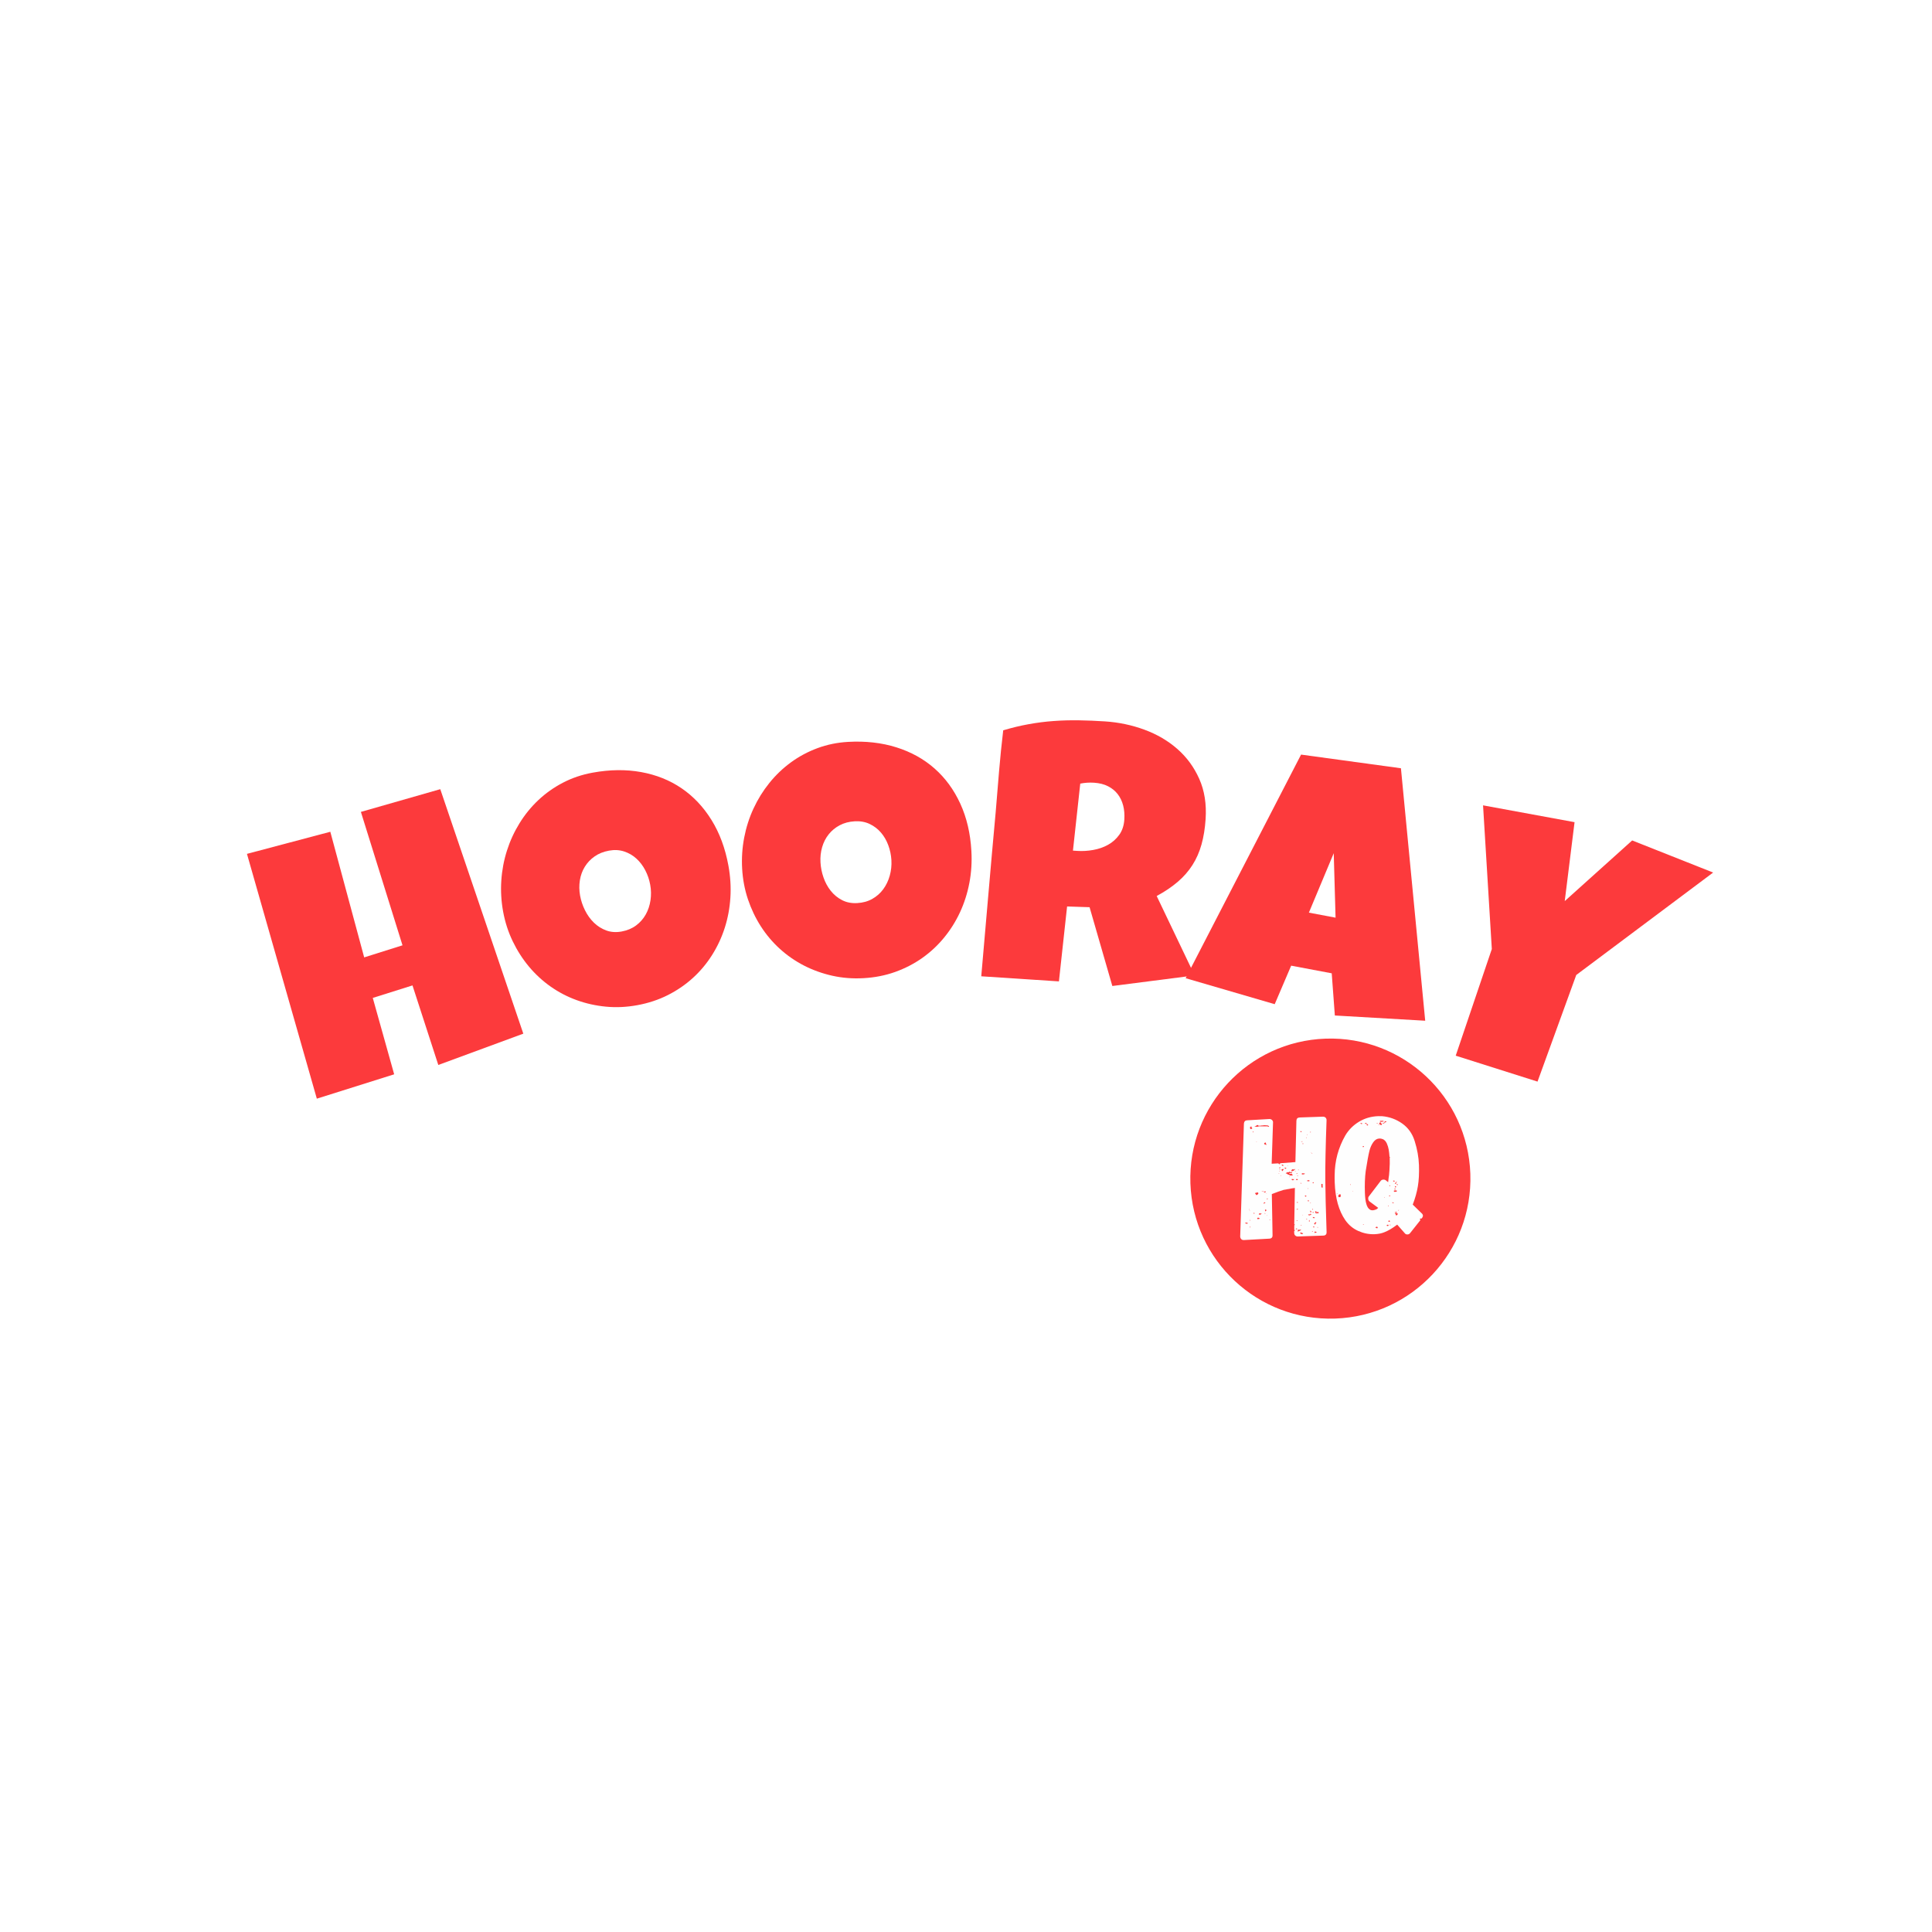
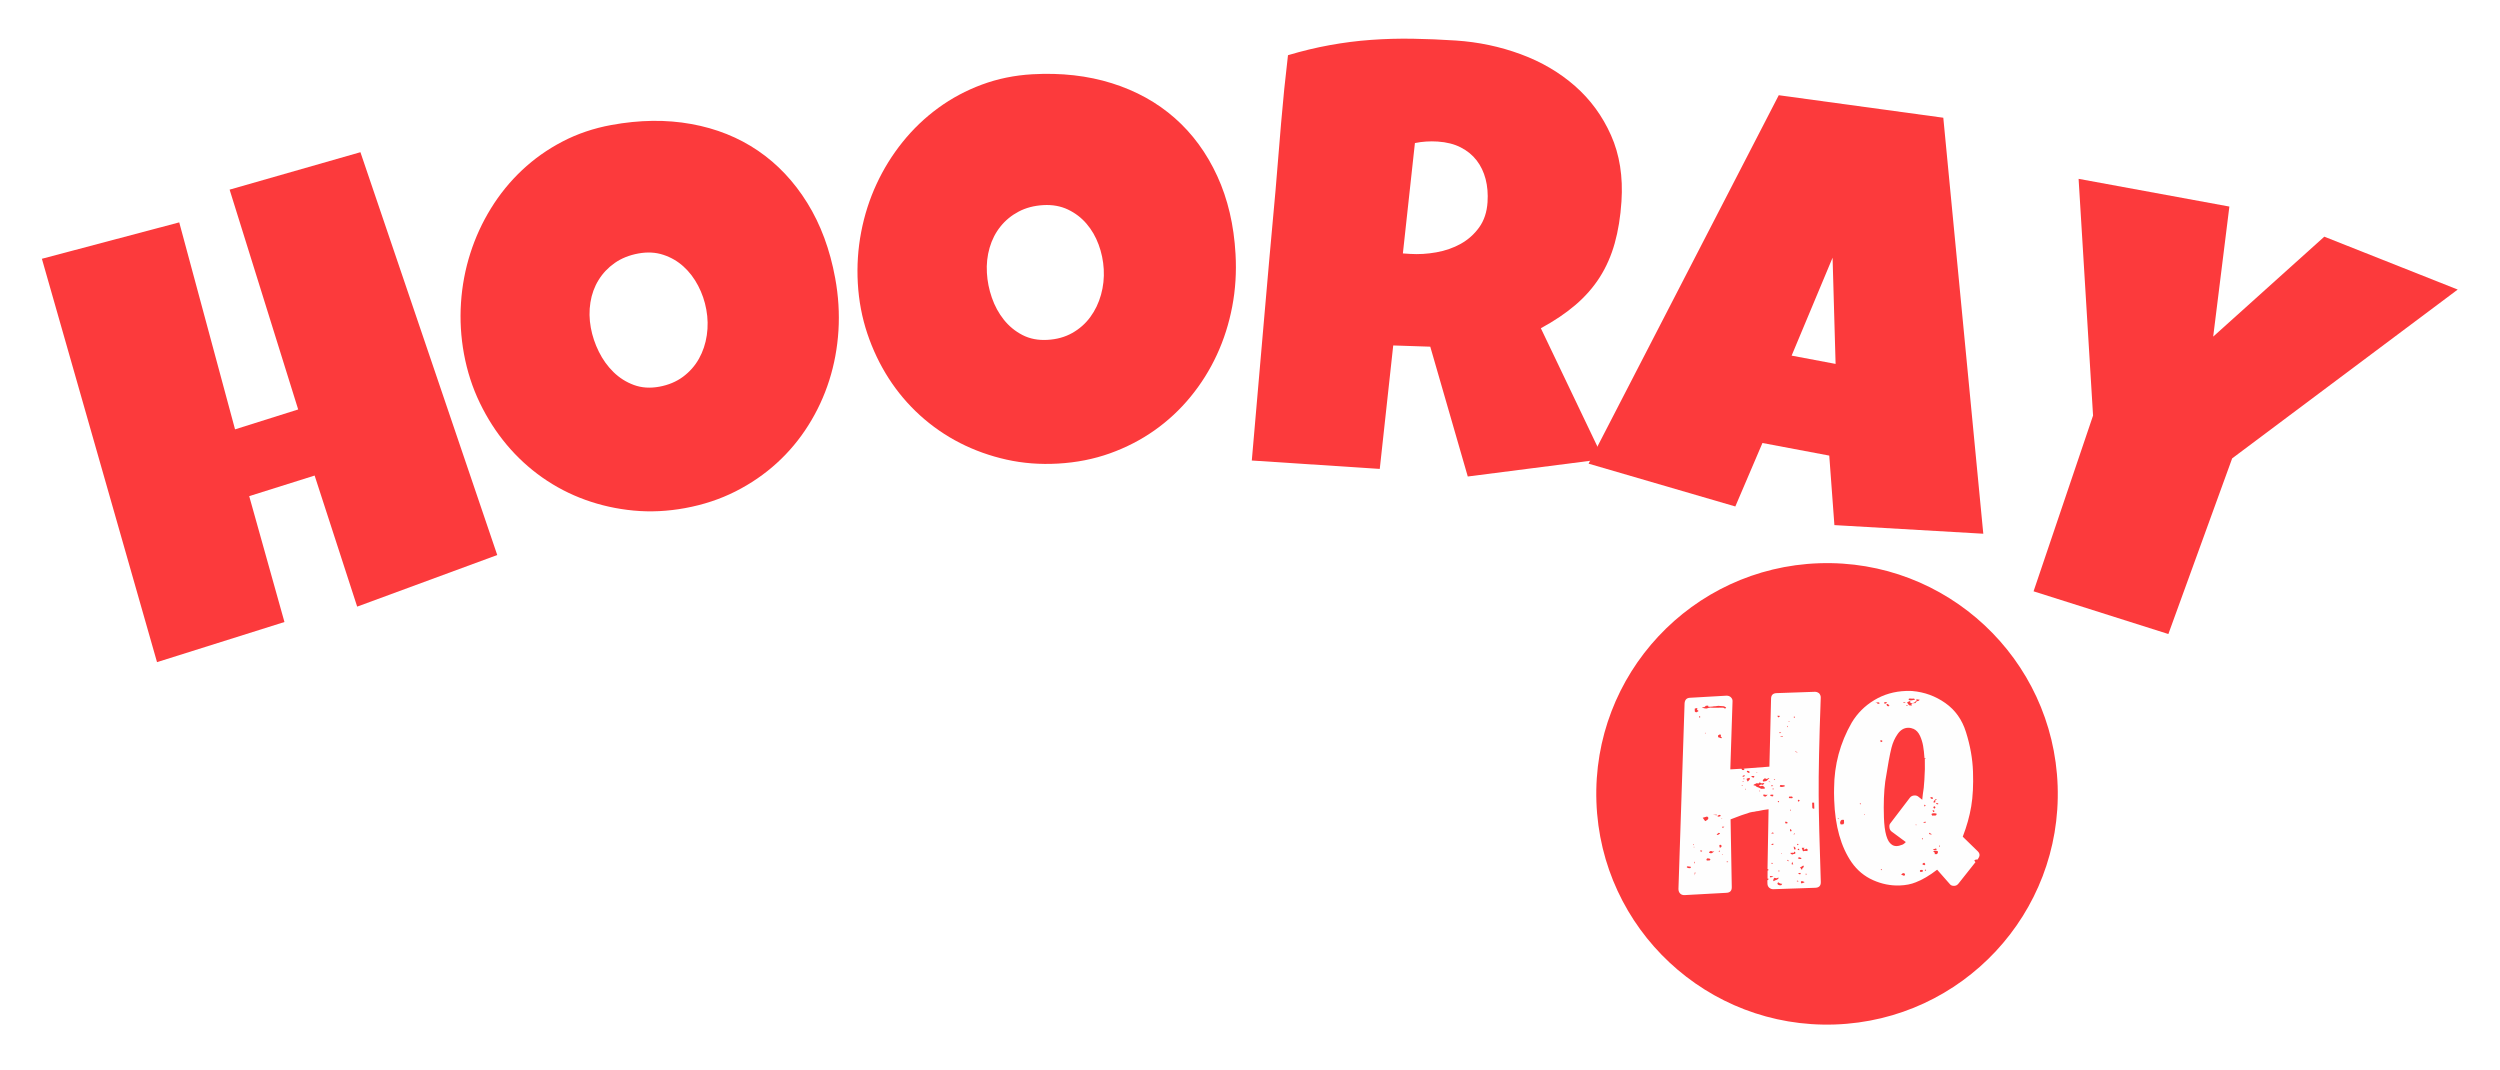
- <svg xmlns="http://www.w3.org/2000/svg" width="2000" zoomAndPan="magnify" viewBox="0 0 1500 1500" height="2000" preserveAspectRatio="xMidYMid meet" version="1.0">
+ <svg xmlns="http://www.w3.org/2000/svg" width="1178" zoomAndPan="magnify" viewBox="172 541 1178 504" height="504" preserveAspectRatio="xMidYMid meet" version="1.0">
  <defs>
    <g />
    <clipPath id="eafca1e089">
      <rect x="0" width="1157" y="0" height="389" />
    </clipPath>
    <clipPath id="d3b9246110">
      <path d="M 924 806 L 1142 806 L 1142 1024 L 924 1024 Z M 924 806 " clip-rule="nonzero" />
    </clipPath>
    <clipPath id="57743d6214">
      <path d="M 920.508 810.125 L 1137.844 802.68 L 1145.289 1020.012 L 927.953 1027.461 Z M 920.508 810.125 " clip-rule="nonzero" />
    </clipPath>
    <clipPath id="00f66ef207">
      <path d="M 1029.176 806.402 C 969.16 808.457 922.176 858.777 924.23 918.793 C 926.285 978.809 976.605 1025.793 1036.621 1023.738 C 1096.637 1021.68 1143.621 971.359 1141.566 911.344 C 1139.508 851.332 1089.191 804.344 1029.176 806.402 Z M 1029.176 806.402 " clip-rule="nonzero" />
    </clipPath>
    <clipPath id="f44b24f153">
      <path d="M 0 0 L 218 0 L 218 218 L 0 218 Z M 0 0 " clip-rule="nonzero" />
    </clipPath>
    <clipPath id="4e77fa536f">
      <path d="M -3.492 4.125 L 213.844 -3.32 L 221.289 214.012 L 3.953 221.461 Z M -3.492 4.125 " clip-rule="nonzero" />
    </clipPath>
    <clipPath id="684a93c286">
      <path d="M 105.176 0.402 C 45.16 2.457 -1.824 52.777 0.23 112.793 C 2.285 172.809 52.605 219.793 112.621 217.738 C 172.637 215.68 219.621 165.359 217.566 105.344 C 215.508 45.332 165.191 -1.656 105.176 0.402 Z M 105.176 0.402 " clip-rule="nonzero" />
    </clipPath>
    <clipPath id="4117681c84">
      <rect x="0" width="218" y="0" height="218" />
    </clipPath>
  </defs>
  <g transform="matrix(1, 0, 0, 1, 179, 553)">
    <g clip-path="url(#eafca1e089)">
      <g fill="#fc3a3c" fill-opacity="1">
        <g transform="translate(61.34605, 301.7798)">
          <g>
            <path d="M 165.953 -52.25 L 99.953 -27.938 L 79.906 -89.703 L 49.078 -80 L 65.688 -20.688 L 5.641 -1.781 L -48.609 -191.844 L 16.109 -209 L 42.406 -111.469 L 72.156 -120.844 L 39.844 -224.422 L 101.484 -242.062 Z M 165.953 -52.25 " />
          </g>
        </g>
      </g>
      <g fill="#fc3a3c" fill-opacity="1">
        <g transform="translate(226.5151, 249.2159)">
          <g>
            <path d="M 160.016 -130.203 C 161.555 -121.816 162.07 -113.551 161.562 -105.406 C 161.051 -97.27 159.602 -89.457 157.219 -81.969 C 154.832 -74.477 151.551 -67.422 147.375 -60.797 C 143.207 -54.172 138.25 -48.238 132.5 -43 C 126.75 -37.758 120.254 -33.305 113.016 -29.641 C 105.773 -25.984 97.867 -23.367 89.297 -21.797 C 81.004 -20.273 72.91 -19.891 65.016 -20.641 C 57.117 -21.391 49.547 -23.07 42.297 -25.688 C 35.055 -28.301 28.289 -31.816 22 -36.234 C 15.719 -40.66 10.109 -45.828 5.172 -51.734 C 0.234 -57.648 -3.961 -64.195 -7.422 -71.375 C -10.891 -78.551 -13.379 -86.238 -14.891 -94.438 C -16.359 -102.457 -16.828 -110.488 -16.297 -118.531 C -15.766 -126.582 -14.301 -134.352 -11.906 -141.844 C -9.52 -149.332 -6.27 -156.406 -2.156 -163.062 C 1.945 -169.719 6.82 -175.707 12.469 -181.031 C 18.125 -186.352 24.473 -190.848 31.516 -194.516 C 38.555 -198.191 46.227 -200.789 54.531 -202.312 C 67.883 -204.758 80.445 -204.914 92.219 -202.781 C 103.988 -200.656 114.473 -196.457 123.672 -190.188 C 132.867 -183.914 140.609 -175.711 146.891 -165.578 C 153.18 -155.441 157.555 -143.648 160.016 -130.203 Z M 99.297 -115.359 C 98.578 -119.316 97.297 -123.055 95.453 -126.578 C 93.617 -130.098 91.328 -133.109 88.578 -135.609 C 85.836 -138.109 82.664 -139.953 79.062 -141.141 C 75.469 -142.336 71.551 -142.551 67.312 -141.781 C 62.988 -140.988 59.266 -139.492 56.141 -137.297 C 53.016 -135.109 50.477 -132.43 48.531 -129.266 C 46.582 -126.109 45.301 -122.586 44.688 -118.703 C 44.07 -114.828 44.133 -110.859 44.875 -106.797 C 45.582 -102.93 46.844 -99.164 48.656 -95.5 C 50.469 -91.832 52.766 -88.633 55.547 -85.906 C 58.336 -83.176 61.547 -81.145 65.172 -79.812 C 68.797 -78.477 72.781 -78.207 77.125 -79 C 81.445 -79.789 85.18 -81.352 88.328 -83.688 C 91.473 -86.031 93.977 -88.875 95.844 -92.219 C 97.707 -95.562 98.938 -99.238 99.531 -103.25 C 100.125 -107.27 100.047 -111.305 99.297 -115.359 Z M 99.297 -115.359 " />
          </g>
        </g>
      </g>
      <g fill="#fc3a3c" fill-opacity="1">
        <g transform="translate(400.1818, 216.945)">
          <g>
            <path d="M 175 -109.25 C 175.488 -100.738 174.969 -92.477 173.438 -84.469 C 171.914 -76.457 169.504 -68.883 166.203 -61.75 C 162.898 -54.613 158.766 -48.02 153.797 -41.969 C 148.836 -35.914 143.176 -30.645 136.812 -26.156 C 130.457 -21.676 123.461 -18.066 115.828 -15.328 C 108.191 -12.598 100.023 -10.988 91.328 -10.5 C 82.91 -10.02 74.828 -10.645 67.078 -12.375 C 59.328 -14.102 52.02 -16.719 45.156 -20.219 C 38.301 -23.727 32.031 -28.062 26.344 -33.219 C 20.656 -38.383 15.727 -44.207 11.562 -50.688 C 7.406 -57.164 4.055 -64.18 1.516 -71.734 C -1.016 -79.297 -2.516 -87.234 -2.984 -95.547 C -3.441 -103.691 -2.91 -111.723 -1.391 -119.641 C 0.129 -127.566 2.539 -135.094 5.844 -142.219 C 9.145 -149.352 13.25 -155.969 18.156 -162.062 C 23.07 -168.164 28.66 -173.504 34.922 -178.078 C 41.191 -182.648 48.047 -186.316 55.484 -189.078 C 62.93 -191.848 70.867 -193.473 79.297 -193.953 C 92.859 -194.711 105.344 -193.301 116.75 -189.719 C 128.164 -186.133 138.047 -180.66 146.391 -173.297 C 154.742 -165.93 161.41 -156.828 166.391 -145.984 C 171.367 -135.148 174.238 -122.906 175 -109.25 Z M 112.906 -102.078 C 112.676 -106.109 111.867 -109.984 110.484 -113.703 C 109.109 -117.43 107.211 -120.703 104.797 -123.516 C 102.391 -126.336 99.473 -128.566 96.047 -130.203 C 92.617 -131.836 88.754 -132.535 84.453 -132.297 C 80.055 -132.047 76.172 -131.023 72.797 -129.234 C 69.422 -127.453 66.57 -125.113 64.25 -122.219 C 61.926 -119.32 60.219 -115.988 59.125 -112.219 C 58.031 -108.445 57.602 -104.5 57.844 -100.375 C 58.062 -96.457 58.836 -92.566 60.172 -88.703 C 61.504 -84.836 63.383 -81.375 65.812 -78.312 C 68.25 -75.258 71.18 -72.848 74.609 -71.078 C 78.047 -69.305 81.961 -68.547 86.359 -68.797 C 90.742 -69.035 94.641 -70.113 98.047 -72.031 C 101.461 -73.957 104.301 -76.461 106.562 -79.547 C 108.832 -82.641 110.516 -86.141 111.609 -90.047 C 112.703 -93.961 113.133 -97.973 112.906 -102.078 Z M 112.906 -102.078 " />
          </g>
        </g>
      </g>
      <g fill="#fc3a3c" fill-opacity="1">
        <g transform="translate(576.6769, 206.8563)">
          <g>
            <path d="M 180.359 -123.938 C 179.879 -116.645 178.816 -110.07 177.172 -104.219 C 175.535 -98.363 173.195 -93.047 170.156 -88.266 C 167.113 -83.484 163.301 -79.129 158.719 -75.203 C 154.145 -71.285 148.695 -67.613 142.375 -64.188 L 171.844 -2.531 L 107.938 5.672 L 90.266 -55.5 L 72.812 -56.078 L 66.469 2.094 L 6.172 -1.859 C 8.047 -23.141 9.883 -44.328 11.688 -65.422 C 13.5 -86.523 15.383 -107.719 17.344 -129 C 18.227 -139.738 19.109 -150.383 19.984 -160.938 C 20.867 -171.488 21.945 -182.125 23.219 -192.844 C 29.906 -194.844 36.477 -196.426 42.938 -197.594 C 49.406 -198.77 55.875 -199.594 62.344 -200.062 C 68.812 -200.531 75.348 -200.711 81.953 -200.609 C 88.566 -200.504 95.336 -200.223 102.266 -199.766 C 112.922 -199.066 123.129 -196.914 132.891 -193.312 C 142.648 -189.719 151.172 -184.723 158.453 -178.328 C 165.734 -171.941 171.395 -164.203 175.438 -155.109 C 179.488 -146.016 181.129 -135.625 180.359 -123.938 Z M 117.25 -123.578 C 117.508 -127.504 117.207 -131.133 116.344 -134.469 C 115.477 -137.812 114.07 -140.742 112.125 -143.266 C 110.176 -145.797 107.68 -147.836 104.641 -149.391 C 101.609 -150.953 97.984 -151.875 93.766 -152.156 C 91.898 -152.281 90.07 -152.281 88.281 -152.156 C 86.5 -152.039 84.75 -151.805 83.031 -151.453 L 77.359 -99.438 L 80.734 -99.219 C 84.754 -98.957 88.875 -99.203 93.094 -99.953 C 97.32 -100.703 101.164 -102.039 104.625 -103.969 C 108.094 -105.906 110.988 -108.488 113.312 -111.719 C 115.633 -114.945 116.945 -118.898 117.25 -123.578 Z M 117.25 -123.578 " />
          </g>
        </g>
      </g>
      <g fill="#fc3a3c" fill-opacity="1">
        <g transform="translate(744.0883, 217.2564)">
          <g>
            <path d="M 183.438 22.234 L 113.281 18.172 L 110.859 -14.578 L 79.375 -20.516 L 66.594 9.391 L -2.547 -10.781 L 87.062 -184.391 L 164.594 -173.781 Z M 113.844 -57.781 L 112.422 -107.828 L 93.125 -61.688 Z M 113.844 -57.781 " />
          </g>
        </g>
      </g>
      <g fill="#fc3a3c" fill-opacity="1">
        <g transform="translate(914.6061, 249.128)">
          <g>
            <path d="M 236.469 -124.688 L 130.188 -45.141 L 100.125 37.625 L 36.609 17.5 L 64.641 -65.312 L 57.828 -176.859 L 128.875 -163.797 L 121.25 -102.516 L 173.609 -149.609 Z M 236.469 -124.688 " />
          </g>
        </g>
      </g>
    </g>
  </g>
  <g clip-path="url(#d3b9246110)">
    <g clip-path="url(#57743d6214)">
      <g clip-path="url(#00f66ef207)">
        <g transform="matrix(1, 0, 0, 1, 924, 806)">
          <g clip-path="url(#4117681c84)">
            <g clip-path="url(#f44b24f153)">
              <g clip-path="url(#4e77fa536f)">
                <g clip-path="url(#684a93c286)">
                  <path fill="#fc3a3c" d="M -3.492 4.125 L 213.844 -3.32 L 221.289 214.012 L 3.953 221.461 Z M -3.492 4.125 " fill-opacity="1" fill-rule="nonzero" />
                </g>
              </g>
            </g>
          </g>
        </g>
      </g>
    </g>
  </g>
  <g fill="#fefefe" fill-opacity="1">
    <g transform="translate(964.321, 962.8204)">
      <g>
        <path d="M 64.875 -95.109 C 65.426 -94.43 65.672 -93.734 65.609 -93.016 C 64.879 -72.723 64.555 -57.359 64.641 -46.922 C 64.691 -37.816 65.023 -24.266 65.641 -6.266 C 65.703 -4.484 64.844 -3.562 63.062 -3.5 L 43.266 -2.828 C 42.555 -2.805 41.926 -3.031 41.375 -3.5 C 40.82 -3.969 40.531 -4.602 40.5 -5.406 L 40.453 -7.016 C 40.797 -7.203 40.969 -7.336 40.969 -7.422 L 40.953 -7.828 L 40.547 -7.812 L 40.562 -11.578 L 41.078 -11.859 C 41.078 -11.941 41.008 -12.023 40.875 -12.109 C 40.738 -12.203 40.625 -12.289 40.531 -12.375 L 41.031 -40.5 L 38.5 -40.141 L 36.125 -39.656 C 35.594 -39.633 34.969 -39.523 34.25 -39.328 C 33.812 -39.316 33.148 -39.207 32.266 -39 C 29.879 -38.289 26.832 -37.203 23.125 -35.734 L 23.688 -3.891 C 23.75 -2.109 22.891 -1.188 21.109 -1.125 L 1.469 -0.047 C 0.582 -0.016 -0.113 -0.258 -0.625 -0.781 C -1.145 -1.301 -1.414 -2.004 -1.438 -2.891 L 1.453 -90.406 C 1.578 -92.102 2.441 -92.977 4.047 -93.031 L 21.141 -94.016 C 22.035 -94.047 22.758 -93.781 23.312 -93.219 C 23.863 -92.664 24.109 -92.035 24.047 -91.328 L 23 -59.297 L 28.219 -59.594 L 28.484 -59.203 C 28.492 -59.023 28.723 -58.941 29.172 -58.953 C 29.441 -58.961 29.613 -59.148 29.688 -59.516 L 29.016 -59.625 L 41.422 -60.578 L 42.203 -92.609 C 42.234 -94.297 43.098 -95.164 44.797 -95.219 L 62.844 -95.844 C 63.551 -95.863 64.227 -95.617 64.875 -95.109 Z M 21.062 -88.406 C 20.875 -88.57 20.516 -88.781 19.984 -89.031 L 17.422 -89.219 L 17.156 -89.203 L 15.953 -89.031 L 15.141 -89 C 14.891 -88.906 14.453 -88.848 13.828 -88.828 L 13.016 -88.797 C 12.754 -88.785 12.617 -88.82 12.609 -88.906 L 12.594 -89.312 L 11.516 -89.281 C 11.086 -88.812 10.785 -88.578 10.609 -88.578 C 10.523 -88.672 10.176 -88.617 9.562 -88.422 C 10.445 -88.086 11.203 -87.938 11.828 -87.969 L 12.766 -88.266 L 13.688 -88.422 C 13.781 -88.422 13.914 -88.398 14.094 -88.359 C 14.281 -88.328 14.641 -88.32 15.172 -88.344 L 19.734 -88.359 L 20.141 -88.109 C 20.234 -88.016 20.41 -87.973 20.672 -87.984 Z M 8.016 -86.75 C 8.004 -86.844 7.953 -86.93 7.859 -87.016 C 7.773 -87.098 7.688 -87.141 7.594 -87.141 C 7.406 -87.316 7.312 -87.445 7.312 -87.531 L 7.438 -87.812 L 7.422 -88.203 L 6.625 -88.047 L 6.234 -87.891 L 6.281 -86.547 C 6.469 -86.297 6.738 -86.176 7.094 -86.188 Z M 8.781 -83.703 L 8.766 -84.375 L 8.359 -84.359 L 8.375 -83.688 Z M 45.156 -84.531 C 45.164 -84.352 45.352 -84.094 45.719 -83.75 L 46.375 -84.312 C 46.188 -84.477 46.094 -84.562 46.094 -84.562 Z M 53.359 -83.609 L 53.344 -84.156 L 52.938 -84.141 L 52.953 -83.594 Z M 50.875 -81.797 L 50.859 -82.062 L 50.469 -82.047 L 50.484 -81.781 Z M 50.156 -79.219 L 50.141 -79.766 L 49.875 -79.75 L 49.891 -79.203 Z M 11.422 -76.562 L 11.281 -76.547 L 11.031 -76.281 L 11.297 -76.141 Z M 19 -74.141 C 18.988 -74.398 18.852 -74.57 18.594 -74.656 C 18.406 -74.832 18.398 -75.008 18.578 -75.188 C 18.566 -75.457 18.516 -75.633 18.422 -75.719 L 17.891 -75.703 L 17.219 -75.281 L 17.25 -74.469 L 18.609 -73.984 L 18.875 -74 Z M 45.969 -76.656 L 45.969 -76.391 L 46.906 -76.422 L 46.906 -76.688 Z M 46.703 -74.688 L 47.766 -74.719 L 47.75 -74.984 L 46.688 -74.953 Z M 53.484 -67.953 C 53.492 -67.773 53.68 -67.602 54.047 -67.438 C 54.598 -67.102 54.875 -66.938 54.875 -66.938 L 54.172 -67.578 Z M 32.141 -58.125 C 31.773 -58.477 31.414 -58.645 31.062 -58.625 C 30.969 -58.531 30.879 -58.484 30.797 -58.484 L 30.812 -58.219 C 30.812 -58.125 30.945 -57.992 31.219 -57.828 C 31.77 -57.578 31.992 -57.492 31.891 -57.578 L 32.031 -57.844 Z M 35.5 -57.703 L 35.766 -57.719 L 35.5 -57.969 L 35.234 -57.828 Z M 28.75 -55.859 C 29.281 -55.703 29.676 -55.898 29.938 -56.453 L 29.125 -56.422 C 28.863 -56.316 28.738 -56.129 28.75 -55.859 Z M 32.891 -55.875 C 33.066 -55.789 33.242 -55.688 33.422 -55.562 C 33.609 -55.438 33.797 -55.379 33.984 -55.391 L 34.359 -55.781 L 34.234 -56.047 L 34.094 -56.188 L 33.031 -56.156 L 33.031 -56.016 Z M 31.5 -53.812 C 32.008 -54.375 32.258 -54.695 32.25 -54.781 L 32.125 -55.172 C 32.031 -55.172 31.977 -55.219 31.969 -55.312 L 31.047 -55 C 30.867 -55 30.758 -54.953 30.719 -54.859 C 30.676 -54.766 30.676 -54.656 30.719 -54.531 C 30.77 -54.406 30.801 -54.297 30.812 -54.203 L 31.234 -53.531 C 31.234 -53.531 31.32 -53.625 31.5 -53.812 Z M 29.047 -54.938 L 29.047 -54.672 L 29.719 -54.688 L 29.719 -54.953 Z M 40.312 -54.109 C 40.738 -54.578 41.125 -54.906 41.469 -55.094 C 41.113 -55.082 40.938 -55.125 40.938 -55.219 C 40.676 -54.938 40.41 -54.789 40.141 -54.781 C 39.879 -54.77 39.609 -54.895 39.328 -55.156 C 39.242 -55.062 39.051 -54.898 38.75 -54.672 C 38.445 -54.441 38.297 -54.281 38.297 -54.188 C 38.305 -53.832 38.406 -53.613 38.594 -53.531 C 39.645 -53.656 40.219 -53.848 40.312 -54.109 Z M 43.516 -54.625 C 43.516 -54.539 43.535 -54.477 43.578 -54.438 C 43.617 -54.395 43.641 -54.375 43.641 -54.375 C 43.641 -54.375 43.664 -54.348 43.719 -54.297 C 43.77 -54.254 43.797 -54.234 43.797 -54.234 L 44.172 -54.656 Z M 29.094 -53.344 C 29.094 -53.52 29.133 -53.609 29.219 -53.609 L 29.078 -53.875 L 28.828 -53.719 L 28.688 -53.719 Z M 39.219 -50.734 C 38.844 -51.266 38.383 -51.52 37.844 -51.5 L 37.594 -51.484 C 37.594 -51.391 37.504 -51.344 37.328 -51.344 C 37.055 -51.332 36.785 -51.457 36.516 -51.719 C 36.961 -52 37.359 -52.145 37.703 -52.156 C 38.055 -52.176 38.285 -52.004 38.391 -51.641 C 38.379 -51.816 38.457 -52.039 38.625 -52.312 C 38.789 -52.594 38.961 -52.781 39.141 -52.875 L 38.344 -52.844 L 38.062 -52.703 C 37.719 -52.691 37.43 -52.77 37.203 -52.938 C 36.973 -53.113 36.859 -53.289 36.859 -53.469 C 36.867 -52.938 36.562 -52.66 35.938 -52.641 L 35.938 -52.766 L 35.281 -52.734 C 35.188 -52.734 35.055 -52.641 34.891 -52.453 L 34.75 -52.453 L 34.625 -52.328 C 34.176 -52.305 33.957 -52.113 33.969 -51.75 L 34.766 -51.656 C 34.973 -51.312 35.344 -51.055 35.875 -50.891 C 36.238 -50.816 36.785 -50.566 37.516 -50.141 L 39.234 -50.203 Z M 41 -53.484 L 41.812 -53.234 L 41.797 -53.375 L 41.266 -53.609 Z M 28.625 -51.859 C 28.438 -51.848 28.344 -51.75 28.344 -51.562 L 29.016 -51.578 Z M 43.219 -51.422 C 43.113 -51.672 42.836 -51.789 42.391 -51.781 L 42.141 -51.375 Z M 47.375 -51.016 C 47.738 -51.023 48.008 -51.078 48.188 -51.172 C 48.363 -51.18 48.488 -51.234 48.562 -51.328 L 48.828 -51.469 L 48.547 -51.719 C 48.367 -51.719 48.238 -51.758 48.156 -51.844 L 47.75 -51.828 C 47.656 -51.828 47.52 -51.844 47.344 -51.875 C 47.164 -51.914 46.898 -51.93 46.547 -51.922 L 46.297 -51.25 L 46.844 -50.984 Z M 30 -50.141 L 30.016 -49.75 L 30.281 -49.766 L 30.266 -50.156 Z M 43.516 -50.219 L 42.844 -50.203 L 42.859 -49.922 L 43.531 -49.938 Z M 36.734 -49.312 L 36.75 -48.906 L 37.016 -48.922 L 37 -49.328 Z M 40.141 -46.875 C 40.398 -47.156 40.578 -47.301 40.672 -47.312 L 39.734 -47.281 L 38.656 -47.5 L 38.547 -46.828 C 38.547 -46.828 38.566 -46.805 38.609 -46.766 C 38.66 -46.723 38.688 -46.703 38.688 -46.703 L 38.953 -46.578 L 39.5 -46.453 C 39.676 -46.461 39.891 -46.602 40.141 -46.875 Z M 43.234 -46.719 L 43.203 -47.391 L 42 -47.359 L 41.75 -46.938 C 42.113 -46.77 42.297 -46.688 42.297 -46.688 L 42.844 -46.562 Z M 52.109 -45.688 L 52.5 -46.094 C 52.406 -46.094 52.266 -46.227 52.078 -46.5 L 50.75 -46.453 L 50.609 -46.297 L 50.641 -45.766 Z M 54.969 -44.188 C 54.969 -44.188 55.016 -44.16 55.109 -44.109 C 55.203 -44.066 55.422 -44.227 55.766 -44.594 L 55.484 -44.734 L 55.359 -45 C 55.004 -44.977 54.828 -44.832 54.828 -44.562 C 54.836 -44.301 54.883 -44.176 54.969 -44.188 Z M 46 -44.266 C 45.906 -44.359 45.68 -44.398 45.328 -44.391 L 45.625 -43.719 C 45.789 -43.82 45.875 -43.914 45.875 -44 C 45.875 -44.094 45.914 -44.18 46 -44.266 Z M 61.562 -43.594 L 61.641 -41.203 C 61.648 -41.023 61.77 -40.895 62 -40.812 C 62.227 -40.738 62.426 -40.742 62.594 -40.828 L 62.5 -43.625 Z M 51.109 -39.781 L 51.375 -39.781 L 51.5 -40.328 L 51.234 -40.312 Z M 15.844 -37.766 L 16.641 -37.656 L 16.641 -37.781 L 16.5 -37.922 L 16.5 -38.047 C 16.227 -37.953 15.867 -37.898 15.422 -37.891 L 14.75 -37.859 Z M 17.328 -37.016 C 17.859 -37.023 18.219 -37.125 18.406 -37.312 L 18.391 -37.719 C 18.297 -37.801 18.07 -37.836 17.719 -37.828 L 17.453 -37.688 L 17.312 -37.547 L 17.047 -37.531 L 17.062 -37 Z M 10 -36.5 C 10.176 -36.32 10.363 -36.055 10.562 -35.703 C 10.75 -35.523 10.863 -35.375 10.906 -35.25 C 10.957 -35.125 11.031 -35.016 11.125 -34.922 C 11.301 -34.93 11.43 -34.984 11.516 -35.078 L 12.156 -35.484 C 12.5 -35.766 12.664 -36.039 12.656 -36.312 C 12.656 -36.57 12.562 -36.75 12.375 -36.844 C 12.289 -36.844 12.223 -36.883 12.172 -36.969 C 12.129 -37.051 12.109 -37.094 12.109 -37.094 Z M 19.234 -36.141 L 18.828 -36.25 L 18.703 -36.25 L 18.984 -35.984 Z M 50.094 -33.969 C 50.094 -34.062 50 -34.195 49.812 -34.375 L 49.406 -34.625 L 48.75 -34.594 L 49.047 -33.812 L 49.719 -33.828 L 49.828 -33.969 Z M 19.109 -32.25 L 19.125 -31.844 L 19.797 -31.875 L 20.172 -32.297 Z M 51.844 -30.156 L 51.828 -30.562 L 51.547 -31.078 L 51.141 -31.062 L 51.172 -30.125 Z M 17.469 -29.375 C 16.938 -29.008 16.633 -28.688 16.562 -28.406 L 17.219 -28.438 L 18.141 -29 C 18.141 -29.094 18.07 -29.18 17.938 -29.266 C 17.801 -29.348 17.645 -29.383 17.469 -29.375 Z M 43.172 -29.062 C 43.359 -29.062 43.445 -29.102 43.438 -29.188 L 43.438 -29.328 L 42.875 -29.578 C 42.531 -29.391 42.363 -29.207 42.375 -29.031 Z M 52.828 -28.578 C 53.004 -28.578 53.156 -28.645 53.281 -28.781 C 53.414 -28.926 53.484 -29.047 53.484 -29.141 C 53.117 -29.129 52.898 -28.941 52.828 -28.578 Z M 5.891 -23.625 L 5.875 -24.031 L 5.609 -24.016 L 5.625 -23.609 Z M 18.109 -22.297 C 18.641 -22.586 18.898 -22.863 18.891 -23.125 C 18.879 -23.488 18.645 -23.707 18.188 -23.781 L 17.938 -23.641 L 17.797 -23.234 L 17.953 -22.828 Z M 42.281 -23.797 C 42.457 -23.711 42.68 -23.676 42.953 -23.688 C 43.035 -23.781 43.164 -23.832 43.344 -23.844 L 43.328 -24.25 L 42.797 -24.234 C 42.453 -24.023 42.281 -23.879 42.281 -23.797 Z M 5.906 -22.828 L 5.656 -22.672 L 5.922 -22.562 L 6.188 -22.688 Z M 54.594 -24.078 C 54.426 -23.992 54.383 -23.906 54.469 -23.812 L 54.625 -23.547 L 55.141 -23.844 L 55.141 -23.984 C 55.141 -23.984 55.113 -24 55.062 -24.031 C 55.008 -24.07 54.984 -24.094 54.984 -24.094 L 54.859 -24.234 C 54.766 -24.234 54.719 -24.188 54.719 -24.094 Z M 53.297 -22.703 C 53.117 -22.879 52.984 -22.969 52.891 -22.969 C 52.898 -22.426 52.957 -22.066 53.062 -21.891 L 53.078 -21.5 C 53.16 -21.582 53.383 -21.629 53.75 -21.641 L 53.719 -22.312 Z M 9.484 -20.531 C 9.66 -20.539 9.742 -20.68 9.734 -20.953 L 9.469 -21.062 L 8.797 -21.047 C 8.797 -20.773 8.836 -20.641 8.922 -20.641 C 9.191 -20.648 9.379 -20.613 9.484 -20.531 Z M 18.031 -20.562 C 18.207 -20.57 18.207 -20.66 18.031 -20.828 C 17.844 -20.992 17.75 -21.078 17.75 -21.078 C 17.758 -20.898 17.672 -20.766 17.484 -20.672 C 17.484 -20.586 17.578 -20.547 17.766 -20.547 Z M 59.516 -21.438 C 59.328 -21.613 59.234 -21.703 59.234 -21.703 C 59.047 -21.879 58.906 -21.961 58.812 -21.953 L 58.297 -21.672 C 58.297 -21.672 58.27 -21.645 58.219 -21.594 C 58.176 -21.551 58.156 -21.531 58.156 -21.531 L 58.031 -21.531 L 57.625 -21.656 C 57.613 -21.832 57.656 -21.961 57.75 -22.047 L 57.875 -22.188 C 57.875 -22.188 57.895 -22.207 57.938 -22.25 C 57.977 -22.301 58 -22.328 58 -22.328 L 57.594 -22.312 C 57.414 -22.395 57.258 -22.41 57.125 -22.359 C 56.988 -22.305 56.832 -22.281 56.656 -22.281 L 56.953 -21.484 C 56.961 -21.391 56.988 -21.281 57.031 -21.156 C 57.082 -21.031 57.203 -20.879 57.391 -20.703 C 57.66 -20.711 57.797 -20.758 57.797 -20.844 L 58.328 -20.859 C 58.773 -20.879 59.086 -20.848 59.266 -20.766 Z M 13.906 -19.75 C 14.176 -19.758 14.461 -19.879 14.766 -20.109 C 15.066 -20.348 15.301 -20.598 15.469 -20.859 L 15.219 -20.734 C 15.219 -20.641 15.039 -20.586 14.688 -20.578 C 14.508 -20.566 14.422 -20.609 14.422 -20.703 L 13.859 -20.812 C 13.41 -20.789 13.109 -20.516 12.953 -19.984 L 13.516 -19.859 C 13.516 -19.773 13.645 -19.738 13.906 -19.75 Z M 55.484 -21.438 L 55.328 -21.969 C 54.898 -21.77 54.688 -21.582 54.688 -21.406 L 55.5 -21.172 Z M 53.109 -20.562 C 52.941 -20.102 52.812 -19.875 52.719 -19.875 C 52.539 -20.039 52.316 -20.07 52.047 -19.969 L 51.25 -19.953 C 51.344 -19.867 51.41 -19.758 51.453 -19.625 C 51.504 -19.488 51.578 -19.426 51.672 -19.438 C 51.859 -19.258 52.039 -19.176 52.219 -19.188 C 52.395 -19.188 52.531 -19.238 52.625 -19.344 L 53.141 -19.484 L 53.406 -19.484 L 53.672 -19.766 L 53.656 -20.172 Z M 19.562 -19 C 19.562 -19 19.535 -19.02 19.484 -19.062 C 19.441 -19.113 19.422 -19.141 19.422 -19.141 L 19.281 -19.266 L 19.031 -18.984 Z M 47.109 -19.688 L 46.859 -19.531 L 47.125 -19.422 L 47.391 -19.547 Z M 13.219 -16.375 C 13.488 -16.562 13.617 -16.703 13.609 -16.797 C 13.609 -16.973 13.422 -17.145 13.047 -17.312 C 12.703 -17.301 12.441 -17.332 12.266 -17.406 C 11.91 -17.219 11.738 -16.992 11.75 -16.734 C 11.758 -16.547 11.805 -16.453 11.891 -16.453 C 11.891 -16.453 11.91 -16.43 11.953 -16.391 C 12.004 -16.359 12.031 -16.344 12.031 -16.344 Z M 54.828 -17.391 C 55.273 -17.148 55.633 -17.035 55.906 -17.047 C 56.176 -17.055 56.352 -17.102 56.438 -17.188 C 56.426 -17.363 56.469 -17.453 56.562 -17.453 C 56.375 -17.629 56.145 -17.711 55.875 -17.703 L 55.344 -17.953 Z M 6.172 -15.062 L 6.156 -15.734 L 5.891 -15.719 L 5.906 -15.047 Z M 21.281 -15.859 L 21.281 -15.578 L 21.938 -15.594 L 21.938 -15.875 Z M 49.75 -16.688 C 49.77 -16.238 50.094 -16.023 50.719 -16.047 C 50.445 -16.211 50.312 -16.344 50.312 -16.438 Z M 52.641 -14.516 C 52.641 -14.516 52.539 -14.781 52.344 -15.312 C 52.25 -15.383 52.195 -15.555 52.188 -15.828 C 52.195 -15.734 52.141 -15.535 52.016 -15.234 C 51.898 -14.93 51.883 -14.688 51.969 -14.5 Z M 42.453 -14.828 L 42.594 -14.828 L 43.109 -15 C 43.109 -15.176 42.93 -15.254 42.578 -15.234 L 42.438 -15.234 L 42.312 -15.094 L 42.438 -14.969 Z M 4.359 -13.406 C 3.641 -13.551 3.145 -13.617 2.875 -13.609 C 2.602 -13.598 2.473 -13.461 2.484 -13.203 C 2.766 -12.859 3.266 -12.703 3.984 -12.734 L 4.375 -12.875 Z M 57.25 -12.938 C 57.508 -13.125 57.641 -13.305 57.641 -13.484 L 57.359 -14.031 C 57.18 -13.832 57.047 -13.734 56.953 -13.734 L 56.562 -13.453 C 56.039 -13.172 55.781 -12.941 55.781 -12.766 C 56.133 -12.773 56.316 -12.734 56.328 -12.641 C 56.242 -12.547 56.297 -12.375 56.484 -12.125 L 56.75 -12.125 C 56.738 -12.207 56.82 -12.254 57 -12.266 C 56.82 -12.523 56.906 -12.75 57.25 -12.938 Z M 6.594 -10.672 L 6.203 -10.656 L 6.25 -9.188 C 6.238 -9.445 6.273 -9.672 6.359 -9.859 C 6.348 -10.047 6.391 -10.18 6.484 -10.266 Z M 45.641 -11.609 C 45.473 -11.328 45.613 -11.195 46.062 -11.219 L 46.312 -11.5 Z M 55.891 -9.812 L 56.281 -10.234 C 56.102 -10.223 56.008 -10.305 56 -10.484 L 55.328 -10.469 C 55.148 -10.457 55.066 -10.363 55.078 -10.188 C 55.16 -10.02 55.289 -9.938 55.469 -9.938 Z M 58.547 -10.172 L 58.578 -9.5 L 58.844 -9.516 L 58.812 -10.188 Z M 43.328 -8.719 C 42.973 -8.875 42.707 -8.953 42.531 -8.953 L 41.984 -9.078 C 41.723 -8.973 41.613 -8.832 41.656 -8.656 C 41.707 -8.477 41.828 -8.395 42.016 -8.406 Z M 43.406 -6.578 C 43.938 -6.953 44.332 -7.145 44.594 -7.156 C 45.031 -7.258 45.422 -7.539 45.766 -8 L 45.75 -8.266 L 45.625 -8.266 C 45.445 -8.254 45.316 -8.207 45.234 -8.125 L 44.703 -7.969 L 43.875 -8.203 C 43.625 -8.109 43.438 -7.852 43.312 -7.438 C 43.188 -7.031 43.219 -6.742 43.406 -6.578 Z M 55.203 -6.578 C 54.922 -6.742 54.781 -6.828 54.781 -6.828 L 54.375 -6.828 L 54.391 -6.422 Z M 57.891 -6.266 C 57.797 -6.266 57.566 -6.348 57.203 -6.516 C 57.117 -6.598 56.941 -6.641 56.672 -6.641 C 56.492 -6.629 56.406 -6.578 56.406 -6.484 C 56.406 -6.484 56.379 -6.461 56.328 -6.422 C 56.285 -6.379 56.266 -6.359 56.266 -6.359 L 56.281 -5.953 L 56.438 -5.688 L 56.562 -5.547 L 57.891 -6 Z M 46.953 -4.688 C 47.035 -4.688 47.207 -4.914 47.469 -5.375 C 46.758 -5.352 46.125 -5.598 45.562 -6.109 C 45.312 -5.828 45.191 -5.598 45.203 -5.422 C 45.203 -5.242 45.336 -5.07 45.609 -4.906 C 45.879 -4.738 46.148 -4.66 46.422 -4.672 Z M 46.953 -4.688 " />
      </g>
    </g>
  </g>
  <g fill="#fefefe" fill-opacity="1">
    <g transform="translate(1038.927, 960.264)">
      <g>
        <path d="M 64.969 -18.156 C 65.52 -17.633 65.805 -17.062 65.828 -16.438 C 65.848 -15.895 65.602 -15.27 65.094 -14.562 L 64.984 -14.281 L 64.453 -14.266 C 64.004 -14.254 63.645 -14.109 63.375 -13.828 C 63.57 -13.379 63.758 -13.117 63.938 -13.047 L 55.859 -2.859 C 55.348 -2.211 54.688 -1.875 53.875 -1.844 C 52.895 -1.812 52.172 -2.141 51.703 -2.828 L 45.859 -9.469 C 42.203 -6.664 38.836 -4.68 35.766 -3.516 C 33.566 -2.617 31.039 -2.125 28.188 -2.031 C 23.906 -1.883 19.723 -2.723 15.641 -4.547 C 11.566 -6.367 8.211 -9.156 5.578 -12.906 C 0.516 -20.227 -2.227 -29.992 -2.656 -42.203 C -2.738 -44.691 -2.754 -46.566 -2.703 -47.828 C -2.641 -58.898 0.129 -69.211 5.609 -78.766 C 8.223 -83.141 11.758 -86.672 16.219 -89.359 C 20.676 -92.055 25.664 -93.5 31.188 -93.688 C 32.438 -93.727 33.422 -93.719 34.141 -93.656 C 39.867 -93.156 45.062 -91.266 49.719 -87.984 C 54.383 -84.703 57.625 -80.145 59.438 -74.312 C 61.438 -67.969 62.539 -61.766 62.75 -55.703 C 62.969 -49.367 62.688 -43.891 61.906 -39.266 C 61.133 -34.641 59.805 -29.891 57.922 -25.016 Z M 34 -90.047 C 33.281 -90.117 32.832 -90.129 32.656 -90.078 C 32.477 -90.023 32.395 -89.863 32.406 -89.594 C 32.688 -89.344 33.004 -89.223 33.359 -89.234 C 33.805 -89.242 34.16 -89.297 34.422 -89.391 L 35.5 -89.562 L 35.219 -89.828 C 35.125 -89.828 35.07 -89.914 35.062 -90.094 Z M 33.109 -88.953 C 32.391 -88.754 31.906 -88.469 31.656 -88.094 C 31.926 -87.926 32.156 -87.664 32.344 -87.312 C 32.445 -86.969 32.852 -86.805 33.562 -86.828 C 34.102 -86.848 34.195 -86.941 33.844 -87.109 C 33.645 -87.273 33.766 -87.539 34.203 -87.906 L 35.547 -87.953 L 35.938 -88.375 L 35.938 -88.5 C 35.938 -88.5 35.957 -88.523 36 -88.578 C 36.039 -88.629 36.062 -88.656 36.062 -88.656 C 36.227 -88.832 36.484 -88.926 36.828 -88.938 C 37.016 -88.945 37.281 -89.133 37.625 -89.5 C 37.531 -89.594 37.305 -89.633 36.953 -89.625 C 36.773 -89.613 36.508 -89.691 36.156 -89.859 C 36.062 -89.766 36.066 -89.629 36.172 -89.453 C 36.18 -89.191 36.141 -89.062 36.047 -89.062 L 35.391 -88.484 C 35.141 -88.211 34.879 -88.07 34.609 -88.062 C 34.254 -88.051 34.031 -88 33.938 -87.906 C 33.664 -87.895 33.438 -87.973 33.25 -88.141 C 33.07 -88.316 33.07 -88.406 33.25 -88.406 Z M 18.812 -87.797 C 18.812 -87.797 18.785 -87.812 18.734 -87.844 C 18.691 -87.883 18.672 -87.906 18.672 -87.906 C 18.578 -88 18.523 -88.133 18.516 -88.312 L 16.781 -88.25 C 16.875 -88.176 16.984 -88.141 17.109 -88.141 C 17.242 -88.148 17.363 -88.109 17.469 -88.016 L 17.734 -87.875 L 17.734 -87.609 L 18.266 -87.641 Z M 21.75 -87.75 L 22.266 -88.438 L 20.938 -88.391 L 20.953 -87.719 Z M 30.844 -88.062 L 30.844 -88.328 L 29.906 -88.297 L 29.906 -88.031 Z M 23.406 -86.75 C 23.031 -86.914 22.836 -87.176 22.828 -87.531 L 22.031 -87.5 L 22.047 -87.094 C 22.234 -86.656 22.504 -86.445 22.859 -86.469 C 23.047 -86.469 23.227 -86.562 23.406 -86.75 Z M 31.969 -86.781 L 31.969 -87.047 L 31.297 -87.016 L 31.297 -86.75 Z M 40.453 -61.625 C 40.441 -61.801 40.348 -61.891 40.172 -61.891 L 39.891 -62.016 C 39.734 -64.328 39.516 -66.273 39.234 -67.859 C 38.953 -69.453 38.473 -71 37.797 -72.5 C 37.035 -74.176 35.973 -75.301 34.609 -75.875 L 34.484 -75.875 C 33.754 -76.207 32.945 -76.359 32.062 -76.328 C 30.188 -76.266 28.586 -75.297 27.266 -73.422 C 25.941 -71.547 24.969 -69.391 24.344 -66.953 C 23.551 -63.805 22.57 -58.508 21.406 -51.062 C 20.77 -46.219 20.562 -40.547 20.781 -34.047 C 21.02 -27.004 22.238 -22.758 24.438 -21.312 C 25.082 -20.801 25.895 -20.562 26.875 -20.594 C 27.582 -20.625 28.242 -20.781 28.859 -21.062 C 29.578 -21.176 30.32 -21.648 31.094 -22.484 L 24.359 -27.469 C 23.711 -27.977 23.375 -28.723 23.344 -29.703 C 23.312 -30.422 23.473 -30.969 23.828 -31.344 L 33.047 -43.438 C 33.555 -44.07 34.258 -44.406 35.156 -44.438 C 35.863 -44.469 36.445 -44.305 36.906 -43.953 L 38.828 -42.422 L 39.141 -45.234 C 39.441 -46.766 39.676 -48.961 39.844 -51.828 C 40.082 -55.223 40.148 -58.484 40.047 -61.609 Z M 19.297 -69.578 C 19.473 -69.586 19.734 -69.691 20.078 -69.891 C 19.992 -69.973 19.945 -70.148 19.938 -70.422 L 19 -70.391 Z M 42.812 -43.625 C 42.633 -43.52 42.613 -43.379 42.75 -43.203 C 42.895 -43.035 43.055 -42.914 43.234 -42.844 L 43.906 -42.859 L 43.75 -43.391 L 43.609 -43.656 Z M 45.391 -42.781 C 45.117 -42.688 44.852 -42.477 44.594 -42.156 C 44.344 -41.832 44.176 -41.578 44.094 -41.391 C 44.094 -41.211 44.18 -41.125 44.359 -41.125 L 44.891 -41.141 C 44.984 -41.328 45.02 -41.602 45 -41.969 C 44.82 -42.039 45.082 -42.27 45.781 -42.656 L 45.516 -42.656 C 45.516 -42.656 45.492 -42.676 45.453 -42.719 C 45.41 -42.758 45.391 -42.781 45.391 -42.781 Z M 9.859 -40.625 L 9.578 -40.875 C 9.316 -40.602 9.375 -40.379 9.75 -40.203 Z M 45.469 -40.391 C 45.914 -40.398 46.145 -40.316 46.156 -40.141 L 46.406 -40.422 L 46.406 -40.562 C 46.125 -40.812 45.805 -40.93 45.453 -40.922 Z M 39.875 -39.25 C 40.227 -39.352 40.398 -39.535 40.391 -39.797 C 40.203 -39.973 39.977 -40.055 39.719 -40.047 Z M 44.172 -39 C 44.086 -38.988 44.051 -38.895 44.062 -38.719 C 44.062 -38.633 44.242 -38.469 44.609 -38.219 C 44.773 -38.395 44.859 -38.484 44.859 -38.484 C 44.859 -38.578 44.941 -38.719 45.109 -38.906 C 44.742 -39.344 44.473 -39.461 44.297 -39.266 Z M 44.641 -37.141 C 44.359 -37.398 44.039 -37.523 43.688 -37.516 L 43.984 -36.578 C 44.43 -36.773 44.648 -36.961 44.641 -37.141 Z M 11.641 -35.734 C 11.547 -35.734 11.477 -35.645 11.438 -35.469 C 11.406 -35.289 11.477 -35.203 11.656 -35.203 Z M 45.25 -35.016 C 45.508 -35.211 45.633 -35.488 45.625 -35.844 C 45.25 -36 44.797 -36.07 44.266 -36.062 C 43.992 -36.051 43.75 -36.016 43.531 -35.953 C 43.32 -35.898 43.223 -35.742 43.234 -35.484 C 43.234 -35.305 43.273 -35.223 43.359 -35.234 L 43.516 -34.953 Z M -1.016 -33.703 L -1.016 -33.562 L -0.469 -33.438 L -0.484 -33.719 Z M 1.688 -32.984 L 1.156 -32.969 C 0.789 -32.957 0.523 -32.77 0.359 -32.406 C 0.191 -32.051 0.113 -31.785 0.125 -31.609 C 0.125 -31.43 0.223 -31.16 0.422 -30.797 L 1.625 -30.844 L 2 -31.406 L 1.953 -32.875 Z M 39.203 -31.594 C 39.555 -31.508 40.004 -31.523 40.547 -31.641 L 40.266 -32.172 L 39.719 -31.875 Z M 35.781 -30.422 C 36.039 -30.422 36.172 -30.461 36.172 -30.547 C 36.172 -30.547 36.145 -30.566 36.094 -30.609 C 36.051 -30.66 36.031 -30.688 36.031 -30.688 C 35.852 -30.688 35.766 -30.773 35.766 -30.953 C 35.766 -30.773 35.766 -30.688 35.766 -30.688 Z M 43.406 -26.109 C 43.219 -26.285 42.758 -26.539 42.031 -26.875 L 42.047 -26.469 L 42.469 -26.078 Z M 38.656 -24.078 C 38.738 -23.992 38.785 -23.863 38.797 -23.688 C 38.891 -23.688 38.977 -23.754 39.062 -23.891 C 39.145 -24.035 39.188 -24.148 39.188 -24.234 L 38.922 -24.219 C 38.922 -24.219 38.895 -24.238 38.844 -24.281 C 38.801 -24.332 38.781 -24.359 38.781 -24.359 Z M 46.938 -20.875 L 46.688 -20.344 L 46.953 -20.203 L 47.203 -20.891 Z M 43.797 -18.891 C 44.148 -18.734 44.461 -18.656 44.734 -18.656 C 44.91 -18.75 45.219 -18.801 45.656 -18.812 L 45.375 -19.484 C 45.195 -19.473 45.066 -19.426 44.984 -19.344 L 44.438 -19.188 C 44.352 -19.188 44.141 -19.086 43.797 -18.891 Z M 45.969 -18.172 L 45.672 -18.281 C 45.586 -18.375 45.457 -18.422 45.281 -18.422 C 44.738 -18.398 44.297 -18.297 43.953 -18.109 C 44.504 -17.754 44.781 -17.488 44.781 -17.312 C 44.789 -17.133 44.75 -17.004 44.656 -16.922 L 44.672 -16.781 L 45.734 -16.812 C 46.086 -17.102 46.254 -17.473 46.234 -17.922 L 46.234 -18.188 Z M 39.203 -11.797 C 39.379 -11.797 39.566 -11.711 39.766 -11.547 L 40.281 -11.953 C 40.27 -12.223 40.082 -12.488 39.719 -12.75 L 39.188 -12.469 C 39.02 -12.281 38.938 -12.188 38.938 -12.188 C 38.945 -11.914 39.035 -11.785 39.203 -11.797 Z M 19.219 -9.5 C 19.395 -9.32 19.617 -9.238 19.891 -9.25 C 19.891 -9.426 19.844 -9.516 19.75 -9.516 L 19.734 -9.781 Z M 40.516 -8.875 C 40.691 -9.156 40.68 -9.379 40.484 -9.547 L 39.969 -9.266 Z M 39.062 -8.562 C 39.219 -9.02 39.117 -9.289 38.766 -9.375 L 38.234 -9.344 C 37.879 -9.332 37.711 -9.145 37.734 -8.781 C 37.734 -8.52 37.91 -8.395 38.266 -8.406 Z M 30.672 -7.484 C 30.484 -7.648 30.391 -7.734 30.391 -7.734 L 29.844 -7.859 L 29.328 -7.578 C 29.328 -7.484 29.238 -7.43 29.062 -7.422 L 28.953 -7.156 L 30.031 -6.656 L 30.438 -6.672 L 30.688 -6.953 Z M 30.672 -7.484 " />
      </g>
    </g>
  </g>
</svg>
